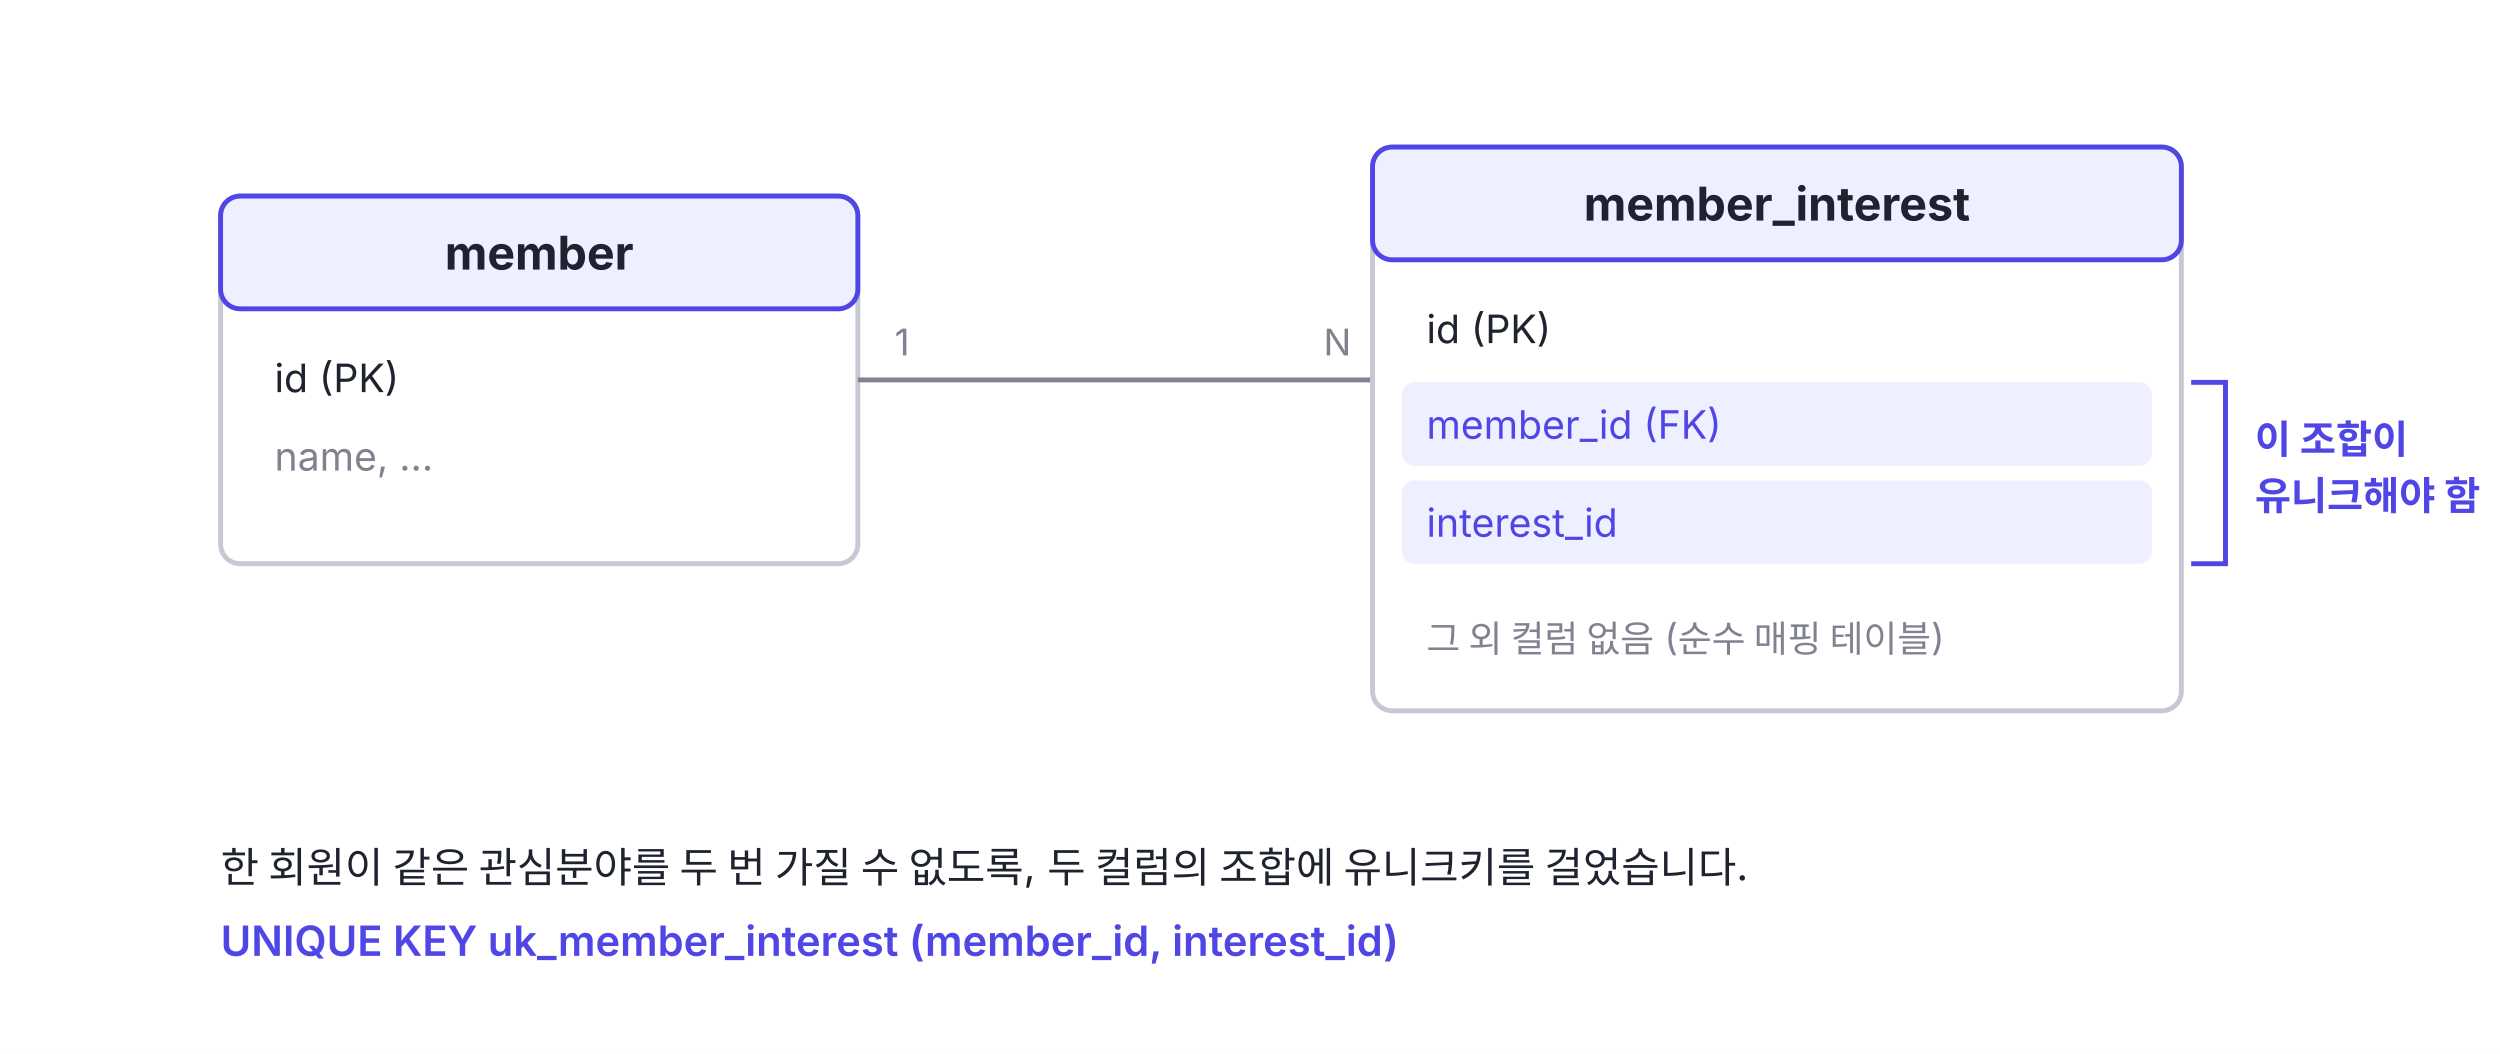
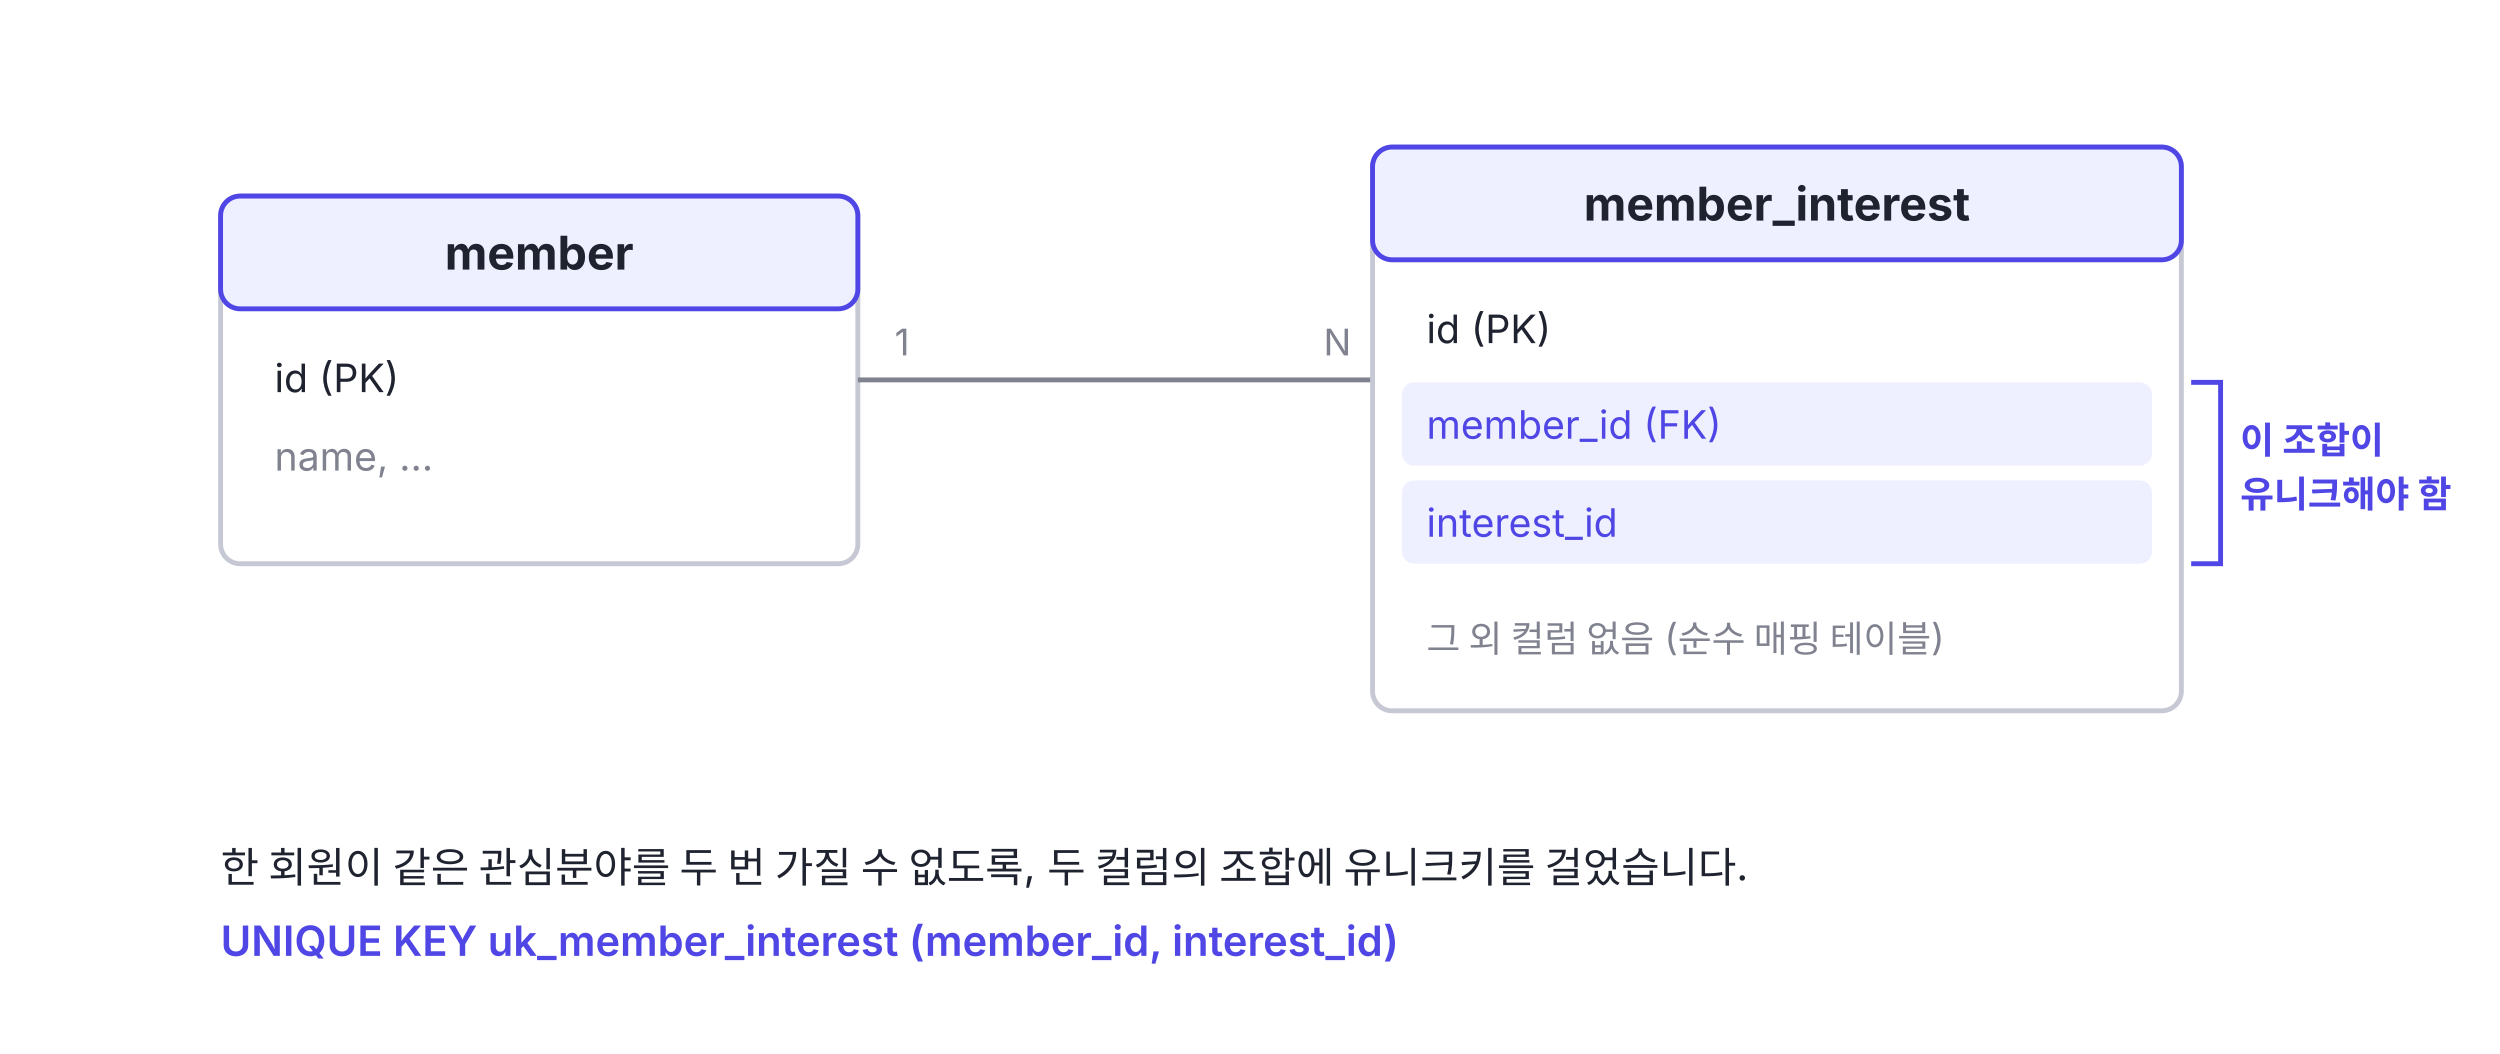
<svg xmlns="http://www.w3.org/2000/svg" viewBox="0 0 1020 430" font-family="-apple-system, BlinkMacSystemFont, 'Apple SD Gothic Neo', 'Malgun Gothic', sans-serif">
  <rect width="100%" height="100%" fill="#ffffff" />
  <rect x="90" y="80" width="260" height="150" rx="8" fill="#ffffff" stroke="#c6c8d4" stroke-width="2" />
  <rect x="90" y="80" width="260" height="46" rx="8" fill="#eef0ff" stroke="#4f46e5" stroke-width="2" />
  <text x="220" y="110" text-anchor="middle" font-size="19" font-weight="700" fill="#1f2330">member</text>
  <text x="112" y="160" font-size="16" fill="#1f2330">id (PK)</text>
  <text x="112" y="192" font-size="16" fill="#80828f">name, …</text>
  <line x1="350" y1="155" x2="560" y2="155" stroke="#80828f" stroke-width="2" />
  <text x="365" y="145" font-size="15" fill="#80828f">1</text>
  <text x="540" y="145" font-size="15" fill="#80828f">N</text>
  <rect x="560" y="60" width="330" height="230" rx="8" fill="#ffffff" stroke="#c6c8d4" stroke-width="2" />
  <rect x="560" y="60" width="330" height="46" rx="8" fill="#eef0ff" stroke="#4f46e5" stroke-width="2" />
  <text x="725" y="90" text-anchor="middle" font-size="19" font-weight="700" fill="#1f2330">member_interest</text>
  <text x="582" y="140" font-size="16" fill="#1f2330">id (PK)</text>
  <rect x="572" y="156" width="306" height="34" rx="5" fill="#eef0ff" />
  <text x="582" y="179" font-size="16" fill="#4f46e5">member_id (FK)</text>
  <rect x="572" y="196" width="306" height="34" rx="5" fill="#eef0ff" />
  <text x="582" y="219" font-size="16" fill="#4f46e5">interest_id</text>
  <text x="582" y="266" font-size="15" fill="#80828f">그 외 컬럼 없음 (순수 매핑 테이블)</text>
-   <path d="M 894 156 L 908 156 L 908 230 L 894 230" fill="none" stroke="#4f46e5" stroke-width="2" />
-   <text x="920" y="185" font-size="16" font-weight="700" fill="#4f46e5">이 조합이</text>
-   <text x="920" y="208" font-size="16" font-weight="700" fill="#4f46e5">유니크해야 함</text>
+   <path d="M 894 156 L 906 156 L 906 230 L 894 230" fill="none" stroke="#4f46e5" stroke-width="2" />
+   <text x="914" y="185" font-size="15" font-weight="700" fill="#4f46e5">이 조합이</text>
+   <text x="914" y="207" font-size="15" font-weight="700" fill="#4f46e5">유니크해야 함</text>
  <text x="90" y="360" font-size="17" fill="#1f2330">한 회원이 같은 관심분야를 두 번 가질 수 없도록, 두 컬럼의 조합에 유니크키를 걸었습니다.</text>
  <text x="90" y="390" font-size="17" font-weight="600" fill="#4f46e5">UNIQUE KEY uk_member_interest (member_id, interest_id)</text>
</svg>
